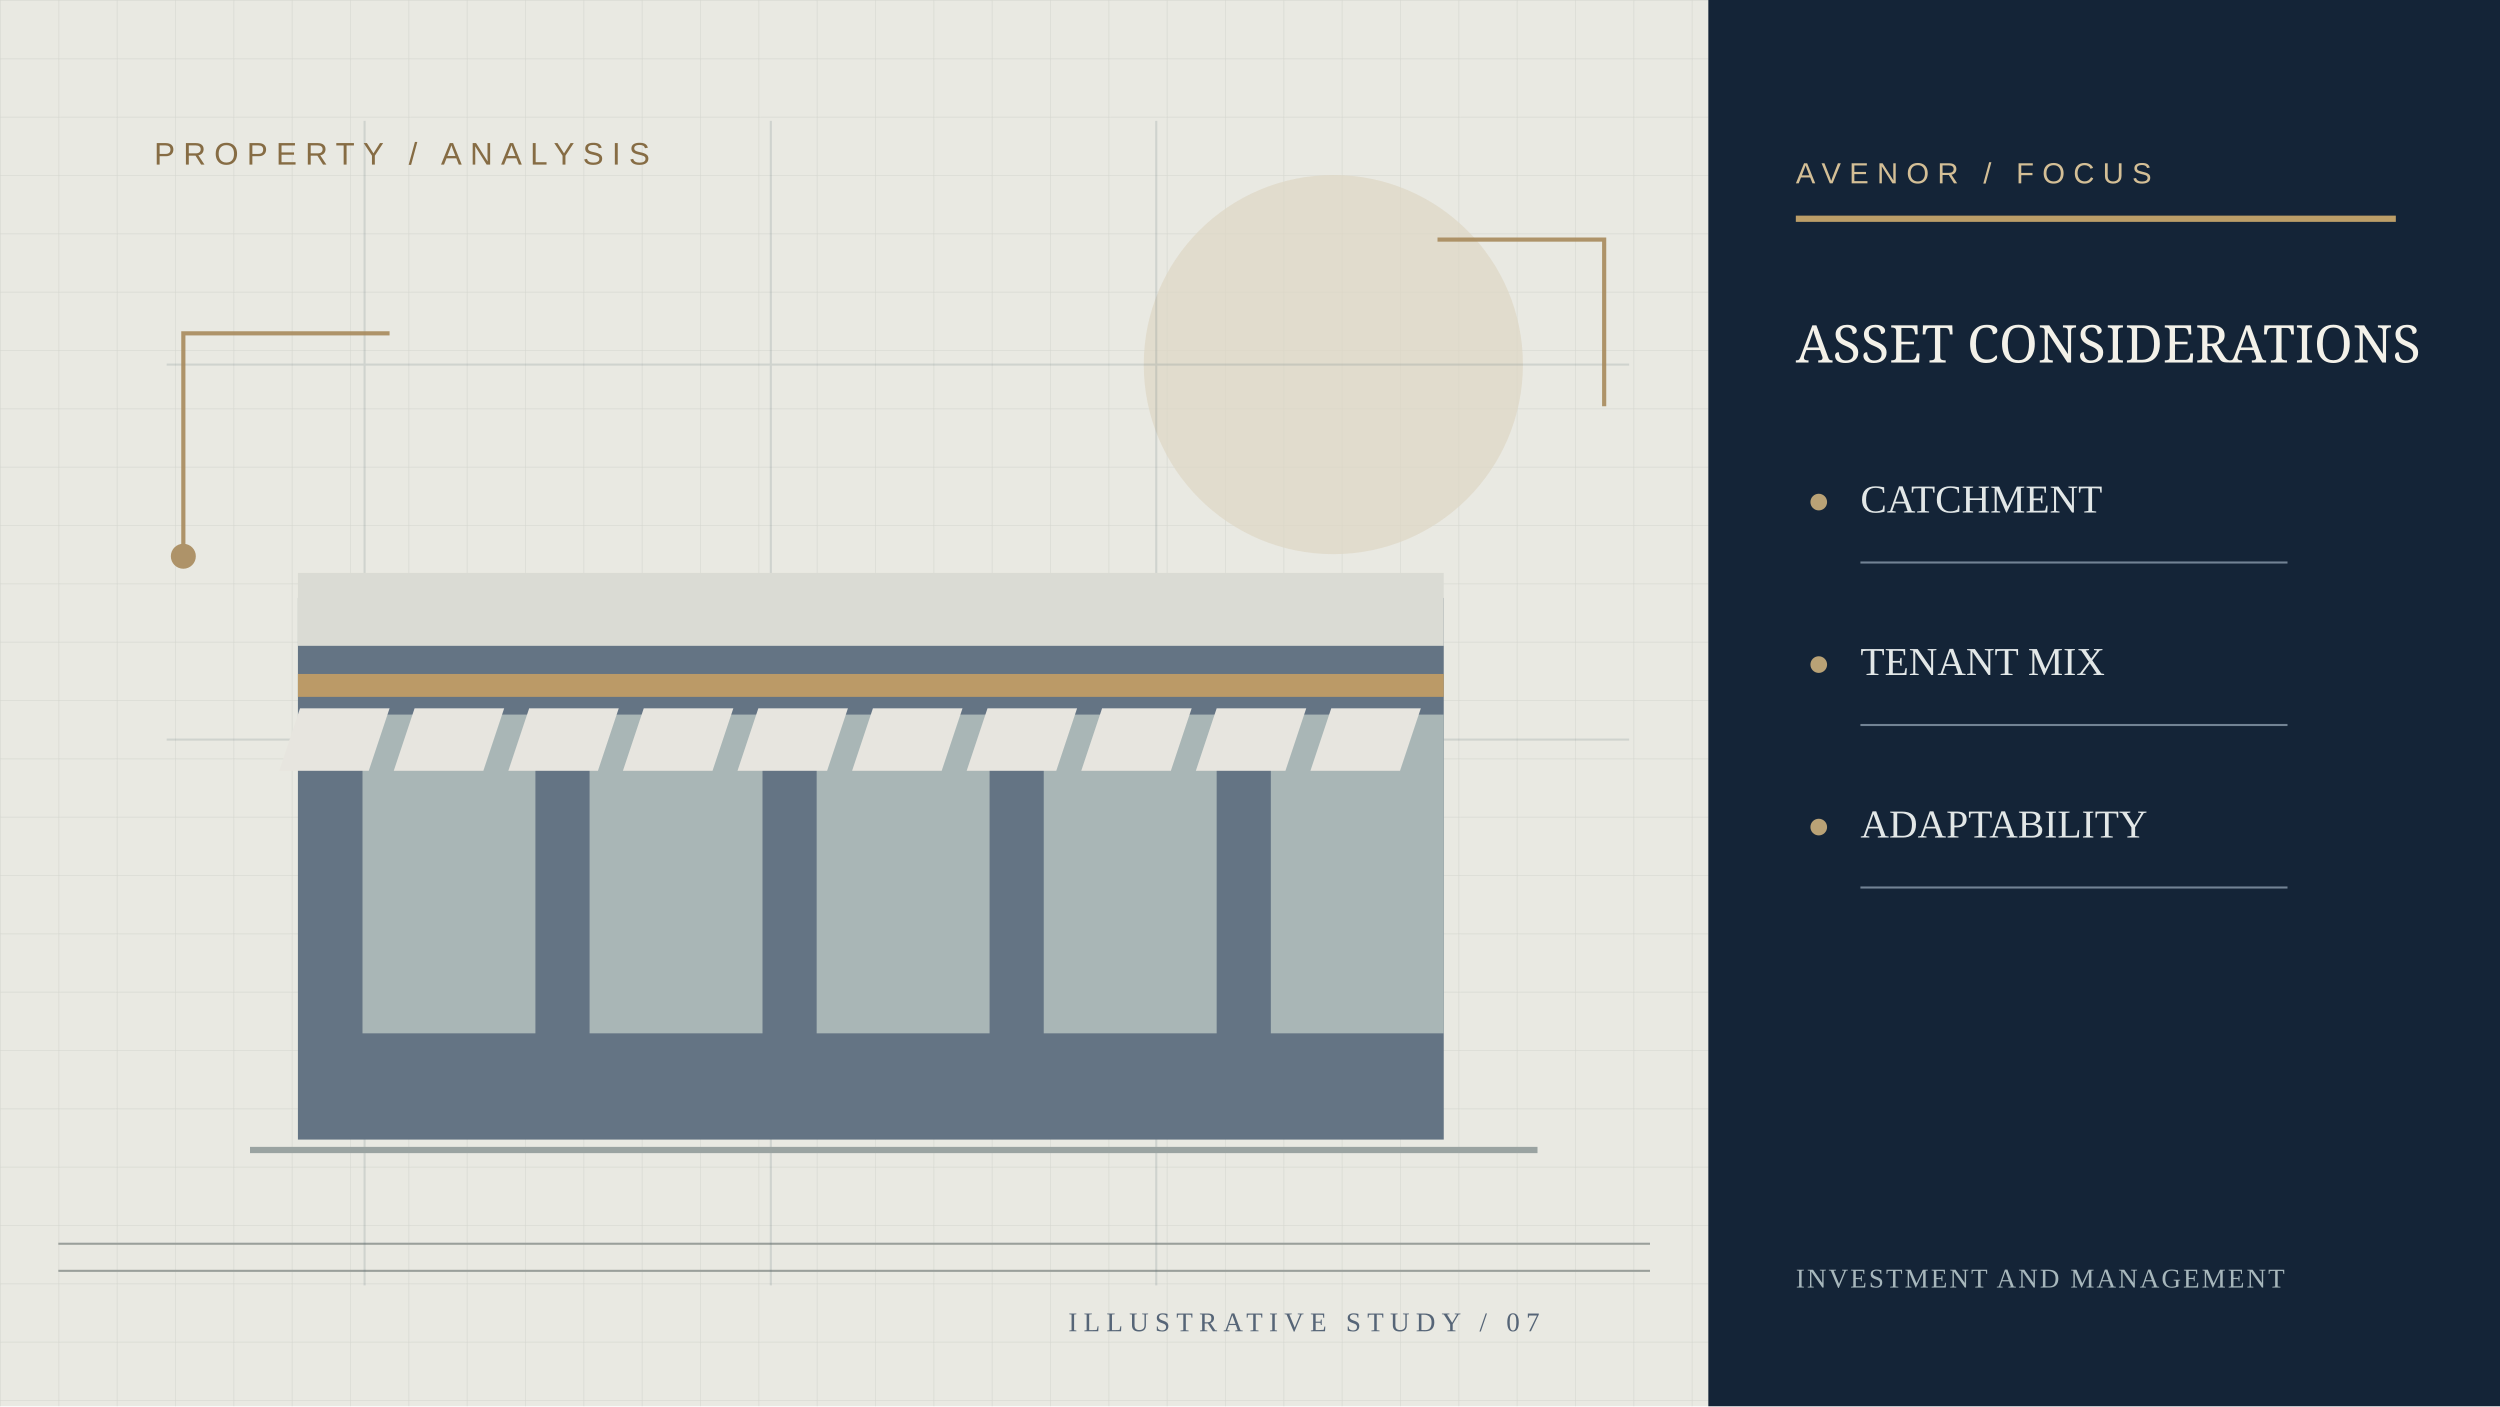
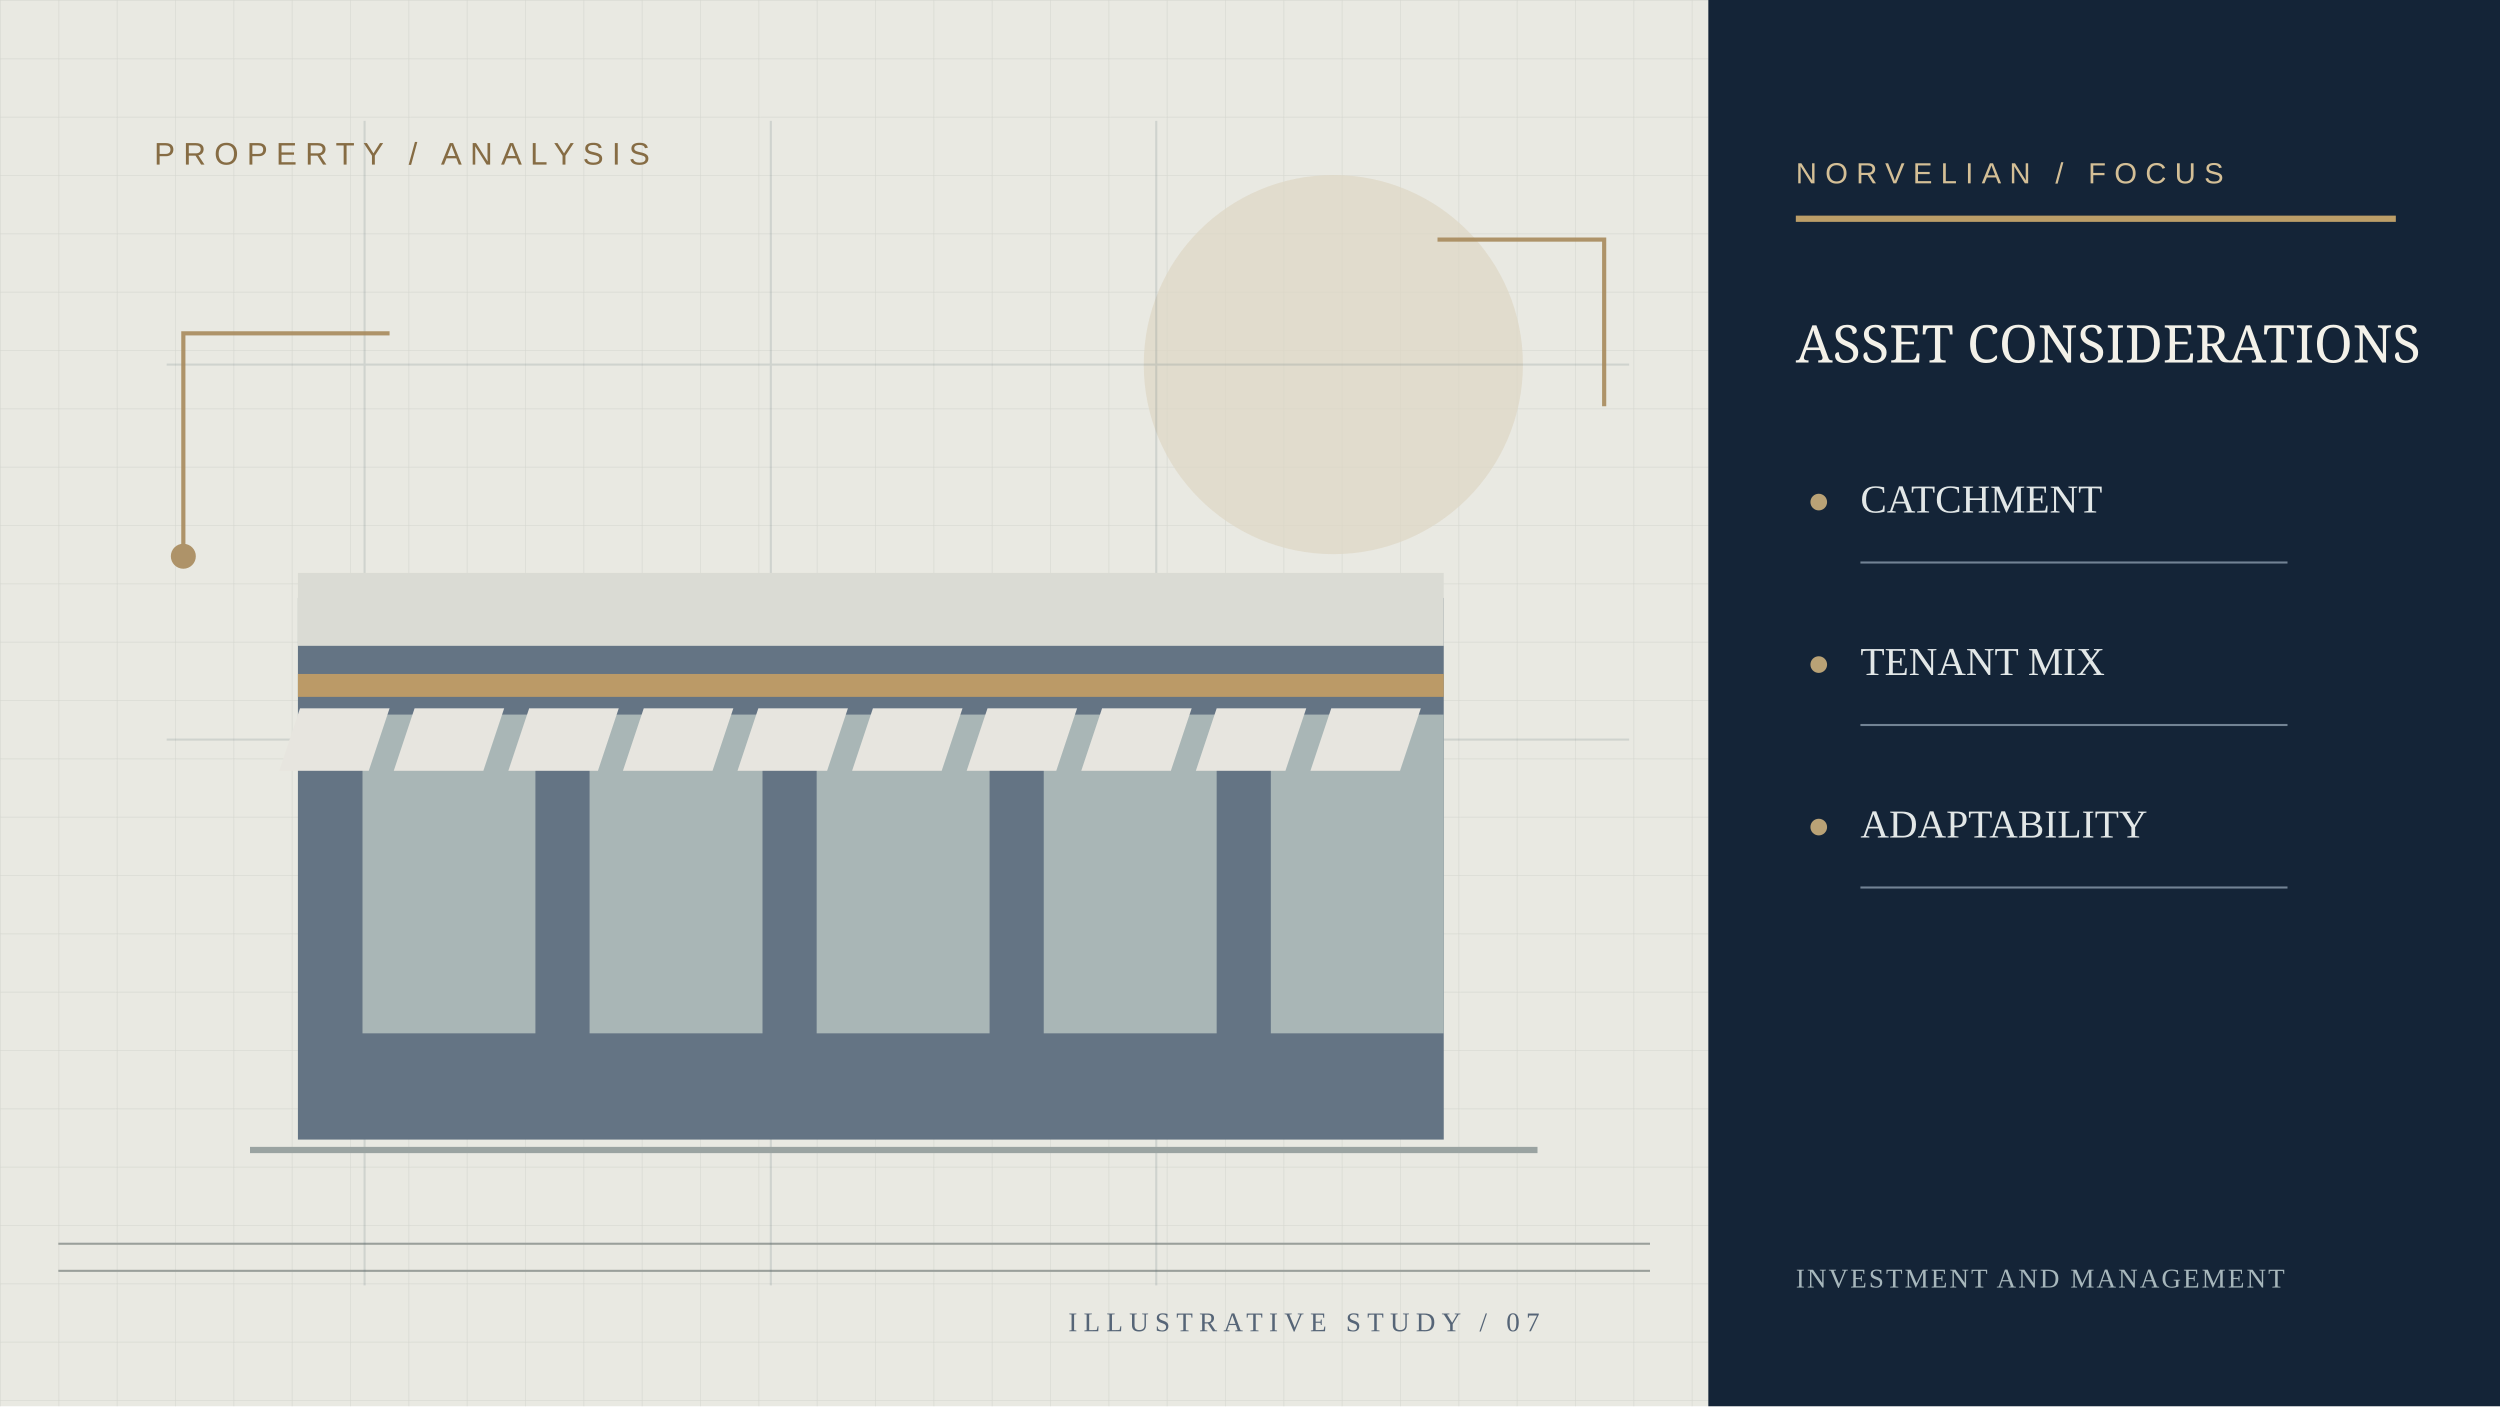
<svg xmlns="http://www.w3.org/2000/svg" viewBox="0 0 1200 675" role="img" aria-labelledby="title">
  <defs>
    <pattern id="paper" width="28" height="28" patternUnits="userSpaceOnUse">
      <path d="M28 0H0V28" fill="none" stroke="#d5d6cf" stroke-width=".55" />
    </pattern>
    <linearGradient id="light" x2="0" y2="1">
      <stop stop-color="#ebe9e2" />
      <stop offset="1" stop-color="#d9ddd8" />
    </linearGradient>
  </defs>
  <rect width="1200" height="675" fill="#e9e9e2" />
  <rect x="0" y="0" width="820" height="675" fill="url(#paper)" />
  <path d="M28 597H792M28 610H792" stroke="#9a9f9b" stroke-width="1" />
  <circle cx="640" cy="175" r="91" fill="#ded7c5" opacity=".72" />
  <g opacity=".18" stroke="#596e74" fill="none">
    <path d="M80 175H782M80 355H782M175 58V617M370 58V617M555 58V617" stroke-width="1" />
  </g>
  <rect x="143" y="287" width="550" height="260" fill="#647484" />
  <rect x="143" y="275" width="550" height="35" fill="#dadbd4" />
  <g fill="#a9b6b6">
    <rect x="174" y="343" width="83" height="153" />
    <rect x="283" y="343" width="83" height="153" />
    <rect x="392" y="343" width="83" height="153" />
    <rect x="501" y="343" width="83" height="153" />
    <rect x="610" y="343" width="83" height="153" />
  </g>
  <path d="M143 329H693" stroke="#bb9a67" stroke-width="11" />
  <g fill="#e7e5df">
    <path d="M144 340h43l-10 30h-43z" />
    <path d="M199 340h43l-10 30h-43z" />
    <path d="M254 340h43l-10 30h-43z" />
    <path d="M309 340h43l-10 30h-43z" />
    <path d="M364 340h43l-10 30h-43z" />
    <path d="M419 340h43l-10 30h-43z" />
    <path d="M474 340h43l-10 30h-43z" />
    <path d="M529 340h43l-10 30h-43z" />
    <path d="M584 340h43l-10 30h-43z" />
    <path d="M639 340h43l-10 30h-43z" />
  </g>
  <path d="M120 552H738" stroke="#9aa3a1" stroke-width="3" />
  <g fill="none" stroke="#a78a5c" stroke-width="2" opacity=".9">
    <path d="M88 267V160H187" />
    <circle cx="88" cy="267" r="5" fill="#a78a5c" />
    <path d="M690 115H770V195" />
  </g>
  <text x="74" y="79" fill="#866c44" font-size="15" font-family="Arial,sans-serif" letter-spacing="4">PROPERTY / ANALYSIS</text>
  <text x="739" y="639" text-anchor="end" fill="#566577" font-size="13" letter-spacing="3">ILLUSTRATIVE STUDY / 07</text>
  <rect x="820" width="380" height="675" fill="#142437" />
  <path d="M862 105H1150" stroke="#bc9e68" stroke-width="3" />
-   <text x="862" y="88" fill="#d4bf96" font-size="14" font-family="Arial,sans-serif" letter-spacing="4">AVENOR / FOCUS</text>
+   <text x="862" y="88" fill="#d4bf96" font-size="14" font-family="Arial,sans-serif" letter-spacing="4">NORVELIAN / FOCUS</text>
  <text x="862" y="174" fill="#f3f1e9" font-size="25" font-family="Georgia,serif">ASSET CONSIDERATIONS</text>
  <g transform="translate(873,246)">
    <circle cx="0" cy="-5" r="4" fill="#b9a276" />
    <text x="20" y="0" font-size="19" fill="#e2e7e7">CATCHMENT</text>
    <path d="M20 24H225" stroke="#728394" stroke-width="1" />
  </g>
  <g transform="translate(873,324)">
    <circle cx="0" cy="-5" r="4" fill="#b9a276" />
    <text x="20" y="0" font-size="19" fill="#e2e7e7">TENANT MIX</text>
    <path d="M20 24H225" stroke="#728394" stroke-width="1" />
  </g>
  <g transform="translate(873,402)">
    <circle cx="0" cy="-5" r="4" fill="#b9a276" />
    <text x="20" y="0" font-size="19" fill="#e2e7e7">ADAPTABILITY</text>
    <path d="M20 24H225" stroke="#728394" stroke-width="1" />
  </g>
  <text x="862" y="618" fill="#a7b7bc" font-size="13" letter-spacing="1">INVESTMENT AND MANAGEMENT</text>
</svg>
